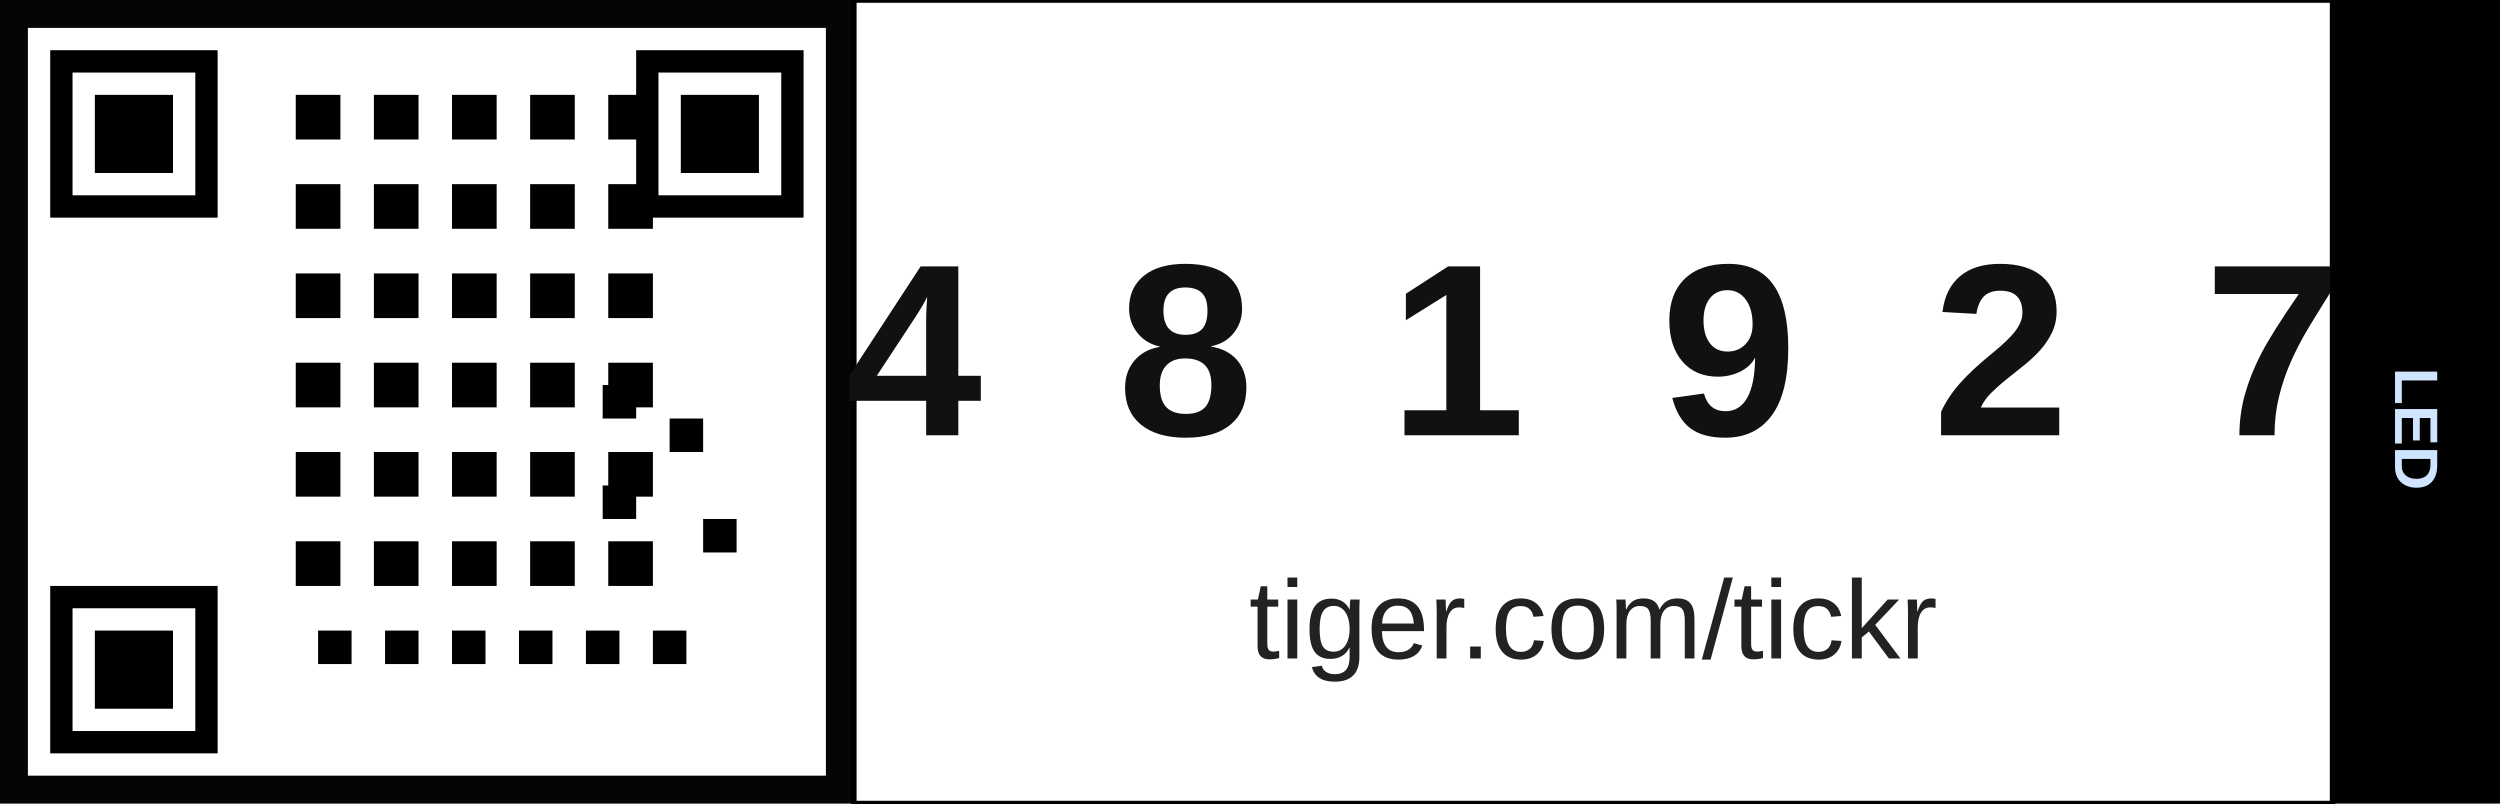
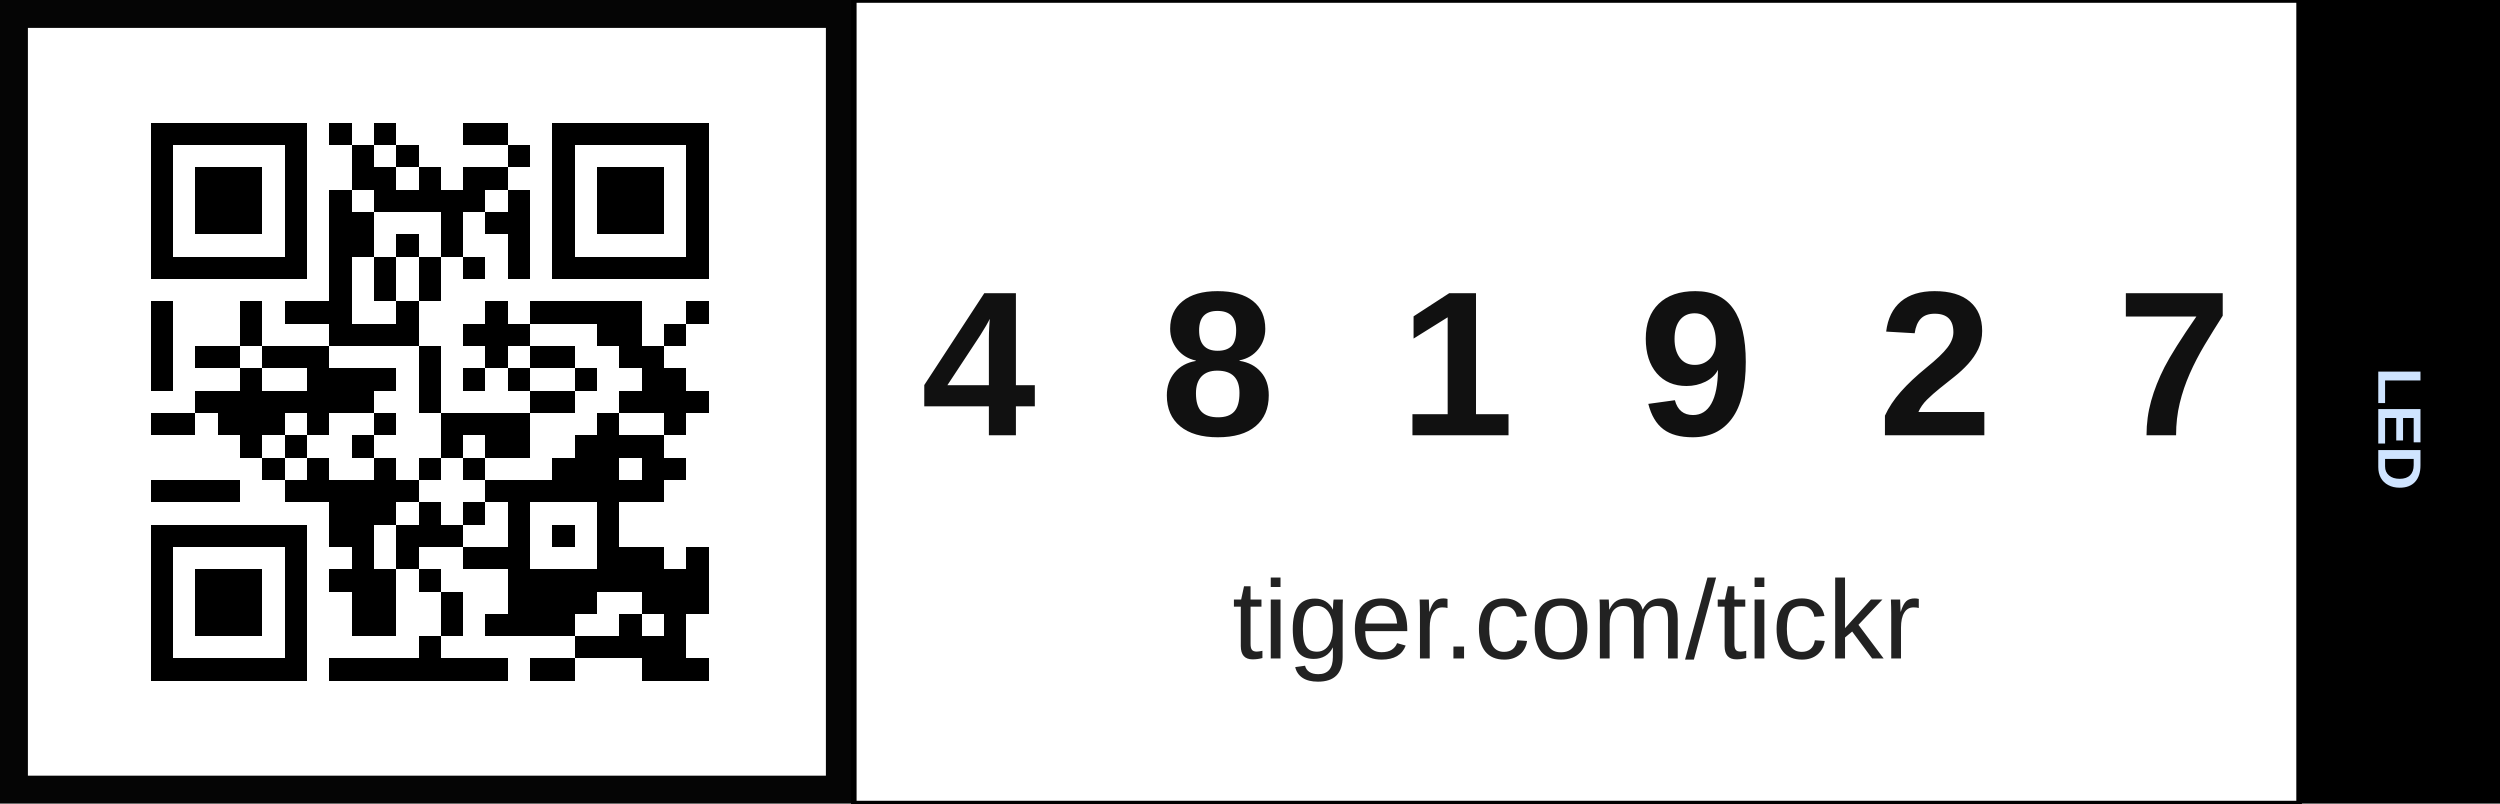
<svg xmlns="http://www.w3.org/2000/svg" width="448" height="144" viewBox="0 0 448 144">
  <rect width="153" height="144" x="0" y="0" fill="#050505" />
  <a href="https://tiger.com/tickr" target="_blank">
    <g id="qr" transform="translate(5,5)">
      <rect x="0" y="0" width="143" height="134" fill="#ffffff" />
-       <g fill="#000">
-         <rect x="4" y="4" width="30" height="30" />
-         <rect x="8" y="8" width="22" height="22" fill="#fff" />
-         <rect x="12" y="12" width="14" height="14" fill="#000" />
-         <rect x="109" y="4" width="30" height="30" />
-         <rect x="113" y="8" width="22" height="22" fill="#fff" />
-         <rect x="117" y="12" width="14" height="14" fill="#000" />
-         <rect x="4" y="100" width="30" height="30" />
-         <rect x="8" y="104" width="22" height="22" fill="#fff" />
-         <rect x="12" y="108" width="14" height="14" fill="#000" />
-       </g>
-       <g fill="#000">
-         <rect x="48" y="12" width="8" height="8" />
-         <rect x="62" y="12" width="8" height="8" />
-         <rect x="76" y="12" width="8" height="8" />
-         <rect x="90" y="12" width="8" height="8" />
-         <rect x="104" y="12" width="8" height="8" />
-         <rect x="48" y="28" width="8" height="8" />
-         <rect x="62" y="28" width="8" height="8" />
-         <rect x="76" y="28" width="8" height="8" />
-         <rect x="90" y="28" width="8" height="8" />
-         <rect x="104" y="28" width="8" height="8" />
-         <rect x="48" y="44" width="8" height="8" />
-         <rect x="62" y="44" width="8" height="8" />
-         <rect x="76" y="44" width="8" height="8" />
-         <rect x="90" y="44" width="8" height="8" />
-         <rect x="104" y="44" width="8" height="8" />
-         <rect x="48" y="60" width="8" height="8" />
-         <rect x="62" y="60" width="8" height="8" />
-         <rect x="76" y="60" width="8" height="8" />
-         <rect x="90" y="60" width="8" height="8" />
-         <rect x="104" y="60" width="8" height="8" />
-         <rect x="48" y="76" width="8" height="8" />
-         <rect x="62" y="76" width="8" height="8" />
-         <rect x="76" y="76" width="8" height="8" />
-         <rect x="90" y="76" width="8" height="8" />
-         <rect x="104" y="76" width="8" height="8" />
-         <rect x="48" y="92" width="8" height="8" />
-         <rect x="62" y="92" width="8" height="8" />
-         <rect x="76" y="92" width="8" height="8" />
-         <rect x="90" y="92" width="8" height="8" />
-         <rect x="104" y="92" width="8" height="8" />
-       </g>
-       <g fill="#000">
-         <rect x="103" y="64" width="6" height="6" />
-         <rect x="115" y="70" width="6" height="6" />
-         <rect x="103" y="82" width="6" height="6" />
-         <rect x="121" y="88" width="6" height="6" />
-         <rect x="52" y="108" width="6" height="6" />
-         <rect x="64" y="108" width="6" height="6" />
-         <rect x="76" y="108" width="6" height="6" />
-         <rect x="88" y="108" width="6" height="6" />
-         <rect x="100" y="108" width="6" height="6" />
-         <rect x="112" y="108" width="6" height="6" />
+       <g fill="#000" shape-rendering="crispEdges">
+         <rect x="22" y="17" width="4" height="4" />
+         <rect x="26" y="17" width="4" height="4" />
+         <rect x="30" y="17" width="4" height="4" />
+         <rect x="34" y="17" width="4" height="4" />
+         <rect x="38" y="17" width="4" height="4" />
+         <rect x="42" y="17" width="4" height="4" />
+         <rect x="46" y="17" width="4" height="4" />
+         <rect x="54" y="17" width="4" height="4" />
+         <rect x="62" y="17" width="4" height="4" />
+         <rect x="78" y="17" width="4" height="4" />
+         <rect x="82" y="17" width="4" height="4" />
+         <rect x="94" y="17" width="4" height="4" />
+         <rect x="98" y="17" width="4" height="4" />
+         <rect x="102" y="17" width="4" height="4" />
+         <rect x="106" y="17" width="4" height="4" />
+         <rect x="110" y="17" width="4" height="4" />
+         <rect x="114" y="17" width="4" height="4" />
+         <rect x="118" y="17" width="4" height="4" />
+         <rect x="22" y="21" width="4" height="4" />
+         <rect x="46" y="21" width="4" height="4" />
+         <rect x="58" y="21" width="4" height="4" />
+         <rect x="66" y="21" width="4" height="4" />
+         <rect x="86" y="21" width="4" height="4" />
+         <rect x="94" y="21" width="4" height="4" />
+         <rect x="118" y="21" width="4" height="4" />
+         <rect x="22" y="25" width="4" height="4" />
+         <rect x="30" y="25" width="4" height="4" />
+         <rect x="34" y="25" width="4" height="4" />
+         <rect x="38" y="25" width="4" height="4" />
+         <rect x="46" y="25" width="4" height="4" />
+         <rect x="58" y="25" width="4" height="4" />
+         <rect x="62" y="25" width="4" height="4" />
+         <rect x="70" y="25" width="4" height="4" />
+         <rect x="78" y="25" width="4" height="4" />
+         <rect x="82" y="25" width="4" height="4" />
+         <rect x="94" y="25" width="4" height="4" />
+         <rect x="102" y="25" width="4" height="4" />
+         <rect x="106" y="25" width="4" height="4" />
+         <rect x="110" y="25" width="4" height="4" />
+         <rect x="118" y="25" width="4" height="4" />
+         <rect x="22" y="29" width="4" height="4" />
+         <rect x="30" y="29" width="4" height="4" />
+         <rect x="34" y="29" width="4" height="4" />
+         <rect x="38" y="29" width="4" height="4" />
+         <rect x="46" y="29" width="4" height="4" />
+         <rect x="54" y="29" width="4" height="4" />
+         <rect x="62" y="29" width="4" height="4" />
+         <rect x="66" y="29" width="4" height="4" />
+         <rect x="70" y="29" width="4" height="4" />
+         <rect x="74" y="29" width="4" height="4" />
+         <rect x="78" y="29" width="4" height="4" />
+         <rect x="86" y="29" width="4" height="4" />
+         <rect x="94" y="29" width="4" height="4" />
+         <rect x="102" y="29" width="4" height="4" />
+         <rect x="106" y="29" width="4" height="4" />
+         <rect x="110" y="29" width="4" height="4" />
+         <rect x="118" y="29" width="4" height="4" />
+         <rect x="22" y="33" width="4" height="4" />
+         <rect x="30" y="33" width="4" height="4" />
+         <rect x="34" y="33" width="4" height="4" />
+         <rect x="38" y="33" width="4" height="4" />
+         <rect x="46" y="33" width="4" height="4" />
+         <rect x="54" y="33" width="4" height="4" />
+         <rect x="58" y="33" width="4" height="4" />
+         <rect x="74" y="33" width="4" height="4" />
+         <rect x="82" y="33" width="4" height="4" />
+         <rect x="86" y="33" width="4" height="4" />
+         <rect x="94" y="33" width="4" height="4" />
+         <rect x="102" y="33" width="4" height="4" />
+         <rect x="106" y="33" width="4" height="4" />
+         <rect x="110" y="33" width="4" height="4" />
+         <rect x="118" y="33" width="4" height="4" />
+         <rect x="22" y="37" width="4" height="4" />
+         <rect x="46" y="37" width="4" height="4" />
+         <rect x="54" y="37" width="4" height="4" />
+         <rect x="58" y="37" width="4" height="4" />
+         <rect x="66" y="37" width="4" height="4" />
+         <rect x="74" y="37" width="4" height="4" />
+         <rect x="86" y="37" width="4" height="4" />
+         <rect x="94" y="37" width="4" height="4" />
+         <rect x="118" y="37" width="4" height="4" />
+         <rect x="22" y="41" width="4" height="4" />
+         <rect x="26" y="41" width="4" height="4" />
+         <rect x="30" y="41" width="4" height="4" />
+         <rect x="34" y="41" width="4" height="4" />
+         <rect x="38" y="41" width="4" height="4" />
+         <rect x="42" y="41" width="4" height="4" />
+         <rect x="46" y="41" width="4" height="4" />
+         <rect x="54" y="41" width="4" height="4" />
+         <rect x="62" y="41" width="4" height="4" />
+         <rect x="70" y="41" width="4" height="4" />
+         <rect x="78" y="41" width="4" height="4" />
+         <rect x="86" y="41" width="4" height="4" />
+         <rect x="94" y="41" width="4" height="4" />
+         <rect x="98" y="41" width="4" height="4" />
+         <rect x="102" y="41" width="4" height="4" />
+         <rect x="106" y="41" width="4" height="4" />
+         <rect x="110" y="41" width="4" height="4" />
+         <rect x="114" y="41" width="4" height="4" />
+         <rect x="118" y="41" width="4" height="4" />
+         <rect x="54" y="45" width="4" height="4" />
+         <rect x="62" y="45" width="4" height="4" />
+         <rect x="70" y="45" width="4" height="4" />
+         <rect x="22" y="49" width="4" height="4" />
+         <rect x="38" y="49" width="4" height="4" />
+         <rect x="46" y="49" width="4" height="4" />
+         <rect x="50" y="49" width="4" height="4" />
+         <rect x="54" y="49" width="4" height="4" />
+         <rect x="66" y="49" width="4" height="4" />
+         <rect x="82" y="49" width="4" height="4" />
+         <rect x="90" y="49" width="4" height="4" />
+         <rect x="94" y="49" width="4" height="4" />
+         <rect x="98" y="49" width="4" height="4" />
+         <rect x="102" y="49" width="4" height="4" />
+         <rect x="106" y="49" width="4" height="4" />
+         <rect x="118" y="49" width="4" height="4" />
+         <rect x="22" y="53" width="4" height="4" />
+         <rect x="38" y="53" width="4" height="4" />
+         <rect x="54" y="53" width="4" height="4" />
+         <rect x="58" y="53" width="4" height="4" />
+         <rect x="62" y="53" width="4" height="4" />
+         <rect x="66" y="53" width="4" height="4" />
+         <rect x="78" y="53" width="4" height="4" />
+         <rect x="82" y="53" width="4" height="4" />
+         <rect x="86" y="53" width="4" height="4" />
+         <rect x="102" y="53" width="4" height="4" />
+         <rect x="106" y="53" width="4" height="4" />
+         <rect x="114" y="53" width="4" height="4" />
+         <rect x="22" y="57" width="4" height="4" />
+         <rect x="30" y="57" width="4" height="4" />
+         <rect x="34" y="57" width="4" height="4" />
+         <rect x="42" y="57" width="4" height="4" />
+         <rect x="46" y="57" width="4" height="4" />
+         <rect x="50" y="57" width="4" height="4" />
+         <rect x="70" y="57" width="4" height="4" />
+         <rect x="82" y="57" width="4" height="4" />
+         <rect x="90" y="57" width="4" height="4" />
+         <rect x="94" y="57" width="4" height="4" />
+         <rect x="106" y="57" width="4" height="4" />
+         <rect x="110" y="57" width="4" height="4" />
+         <rect x="22" y="61" width="4" height="4" />
+         <rect x="38" y="61" width="4" height="4" />
+         <rect x="50" y="61" width="4" height="4" />
+         <rect x="54" y="61" width="4" height="4" />
+         <rect x="58" y="61" width="4" height="4" />
+         <rect x="62" y="61" width="4" height="4" />
+         <rect x="70" y="61" width="4" height="4" />
+         <rect x="78" y="61" width="4" height="4" />
+         <rect x="86" y="61" width="4" height="4" />
+         <rect x="98" y="61" width="4" height="4" />
+         <rect x="110" y="61" width="4" height="4" />
+         <rect x="114" y="61" width="4" height="4" />
+         <rect x="30" y="65" width="4" height="4" />
+         <rect x="34" y="65" width="4" height="4" />
+         <rect x="38" y="65" width="4" height="4" />
+         <rect x="42" y="65" width="4" height="4" />
+         <rect x="46" y="65" width="4" height="4" />
+         <rect x="50" y="65" width="4" height="4" />
+         <rect x="54" y="65" width="4" height="4" />
+         <rect x="58" y="65" width="4" height="4" />
+         <rect x="70" y="65" width="4" height="4" />
+         <rect x="90" y="65" width="4" height="4" />
+         <rect x="94" y="65" width="4" height="4" />
+         <rect x="106" y="65" width="4" height="4" />
+         <rect x="110" y="65" width="4" height="4" />
+         <rect x="114" y="65" width="4" height="4" />
+         <rect x="118" y="65" width="4" height="4" />
+         <rect x="22" y="69" width="4" height="4" />
+         <rect x="26" y="69" width="4" height="4" />
+         <rect x="34" y="69" width="4" height="4" />
+         <rect x="38" y="69" width="4" height="4" />
+         <rect x="42" y="69" width="4" height="4" />
+         <rect x="50" y="69" width="4" height="4" />
+         <rect x="62" y="69" width="4" height="4" />
+         <rect x="74" y="69" width="4" height="4" />
+         <rect x="78" y="69" width="4" height="4" />
+         <rect x="82" y="69" width="4" height="4" />
+         <rect x="86" y="69" width="4" height="4" />
+         <rect x="102" y="69" width="4" height="4" />
+         <rect x="114" y="69" width="4" height="4" />
+         <rect x="38" y="73" width="4" height="4" />
+         <rect x="46" y="73" width="4" height="4" />
+         <rect x="58" y="73" width="4" height="4" />
+         <rect x="74" y="73" width="4" height="4" />
+         <rect x="82" y="73" width="4" height="4" />
+         <rect x="86" y="73" width="4" height="4" />
+         <rect x="98" y="73" width="4" height="4" />
+         <rect x="102" y="73" width="4" height="4" />
+         <rect x="106" y="73" width="4" height="4" />
+         <rect x="110" y="73" width="4" height="4" />
+         <rect x="42" y="77" width="4" height="4" />
+         <rect x="50" y="77" width="4" height="4" />
+         <rect x="62" y="77" width="4" height="4" />
+         <rect x="70" y="77" width="4" height="4" />
+         <rect x="78" y="77" width="4" height="4" />
+         <rect x="94" y="77" width="4" height="4" />
+         <rect x="98" y="77" width="4" height="4" />
+         <rect x="102" y="77" width="4" height="4" />
+         <rect x="110" y="77" width="4" height="4" />
+         <rect x="114" y="77" width="4" height="4" />
+         <rect x="22" y="81" width="4" height="4" />
+         <rect x="26" y="81" width="4" height="4" />
+         <rect x="30" y="81" width="4" height="4" />
+         <rect x="34" y="81" width="4" height="4" />
+         <rect x="46" y="81" width="4" height="4" />
+         <rect x="50" y="81" width="4" height="4" />
+         <rect x="54" y="81" width="4" height="4" />
+         <rect x="58" y="81" width="4" height="4" />
+         <rect x="62" y="81" width="4" height="4" />
+         <rect x="66" y="81" width="4" height="4" />
+         <rect x="82" y="81" width="4" height="4" />
+         <rect x="86" y="81" width="4" height="4" />
+         <rect x="90" y="81" width="4" height="4" />
+         <rect x="94" y="81" width="4" height="4" />
+         <rect x="98" y="81" width="4" height="4" />
+         <rect x="102" y="81" width="4" height="4" />
+         <rect x="106" y="81" width="4" height="4" />
+         <rect x="110" y="81" width="4" height="4" />
+         <rect x="54" y="85" width="4" height="4" />
+         <rect x="58" y="85" width="4" height="4" />
+         <rect x="62" y="85" width="4" height="4" />
+         <rect x="70" y="85" width="4" height="4" />
+         <rect x="78" y="85" width="4" height="4" />
+         <rect x="86" y="85" width="4" height="4" />
+         <rect x="102" y="85" width="4" height="4" />
+         <rect x="22" y="89" width="4" height="4" />
+         <rect x="26" y="89" width="4" height="4" />
+         <rect x="30" y="89" width="4" height="4" />
+         <rect x="34" y="89" width="4" height="4" />
+         <rect x="38" y="89" width="4" height="4" />
+         <rect x="42" y="89" width="4" height="4" />
+         <rect x="46" y="89" width="4" height="4" />
+         <rect x="54" y="89" width="4" height="4" />
+         <rect x="58" y="89" width="4" height="4" />
+         <rect x="66" y="89" width="4" height="4" />
+         <rect x="70" y="89" width="4" height="4" />
+         <rect x="74" y="89" width="4" height="4" />
+         <rect x="86" y="89" width="4" height="4" />
+         <rect x="94" y="89" width="4" height="4" />
+         <rect x="102" y="89" width="4" height="4" />
+         <rect x="22" y="93" width="4" height="4" />
+         <rect x="46" y="93" width="4" height="4" />
+         <rect x="58" y="93" width="4" height="4" />
+         <rect x="66" y="93" width="4" height="4" />
+         <rect x="78" y="93" width="4" height="4" />
+         <rect x="82" y="93" width="4" height="4" />
+         <rect x="86" y="93" width="4" height="4" />
+         <rect x="102" y="93" width="4" height="4" />
+         <rect x="106" y="93" width="4" height="4" />
+         <rect x="110" y="93" width="4" height="4" />
+         <rect x="118" y="93" width="4" height="4" />
+         <rect x="22" y="97" width="4" height="4" />
+         <rect x="30" y="97" width="4" height="4" />
+         <rect x="34" y="97" width="4" height="4" />
+         <rect x="38" y="97" width="4" height="4" />
+         <rect x="46" y="97" width="4" height="4" />
+         <rect x="54" y="97" width="4" height="4" />
+         <rect x="58" y="97" width="4" height="4" />
+         <rect x="62" y="97" width="4" height="4" />
+         <rect x="70" y="97" width="4" height="4" />
+         <rect x="86" y="97" width="4" height="4" />
+         <rect x="90" y="97" width="4" height="4" />
+         <rect x="94" y="97" width="4" height="4" />
+         <rect x="98" y="97" width="4" height="4" />
+         <rect x="102" y="97" width="4" height="4" />
+         <rect x="106" y="97" width="4" height="4" />
+         <rect x="110" y="97" width="4" height="4" />
+         <rect x="114" y="97" width="4" height="4" />
+         <rect x="118" y="97" width="4" height="4" />
+         <rect x="22" y="101" width="4" height="4" />
+         <rect x="30" y="101" width="4" height="4" />
+         <rect x="34" y="101" width="4" height="4" />
+         <rect x="38" y="101" width="4" height="4" />
+         <rect x="46" y="101" width="4" height="4" />
+         <rect x="58" y="101" width="4" height="4" />
+         <rect x="62" y="101" width="4" height="4" />
+         <rect x="74" y="101" width="4" height="4" />
+         <rect x="86" y="101" width="4" height="4" />
+         <rect x="90" y="101" width="4" height="4" />
+         <rect x="94" y="101" width="4" height="4" />
+         <rect x="98" y="101" width="4" height="4" />
+         <rect x="110" y="101" width="4" height="4" />
+         <rect x="114" y="101" width="4" height="4" />
+         <rect x="118" y="101" width="4" height="4" />
+         <rect x="22" y="105" width="4" height="4" />
+         <rect x="30" y="105" width="4" height="4" />
+         <rect x="34" y="105" width="4" height="4" />
+         <rect x="38" y="105" width="4" height="4" />
+         <rect x="46" y="105" width="4" height="4" />
+         <rect x="58" y="105" width="4" height="4" />
+         <rect x="62" y="105" width="4" height="4" />
+         <rect x="74" y="105" width="4" height="4" />
+         <rect x="82" y="105" width="4" height="4" />
+         <rect x="86" y="105" width="4" height="4" />
+         <rect x="90" y="105" width="4" height="4" />
+         <rect x="94" y="105" width="4" height="4" />
+         <rect x="106" y="105" width="4" height="4" />
+         <rect x="114" y="105" width="4" height="4" />
+         <rect x="22" y="109" width="4" height="4" />
+         <rect x="46" y="109" width="4" height="4" />
+         <rect x="70" y="109" width="4" height="4" />
+         <rect x="98" y="109" width="4" height="4" />
+         <rect x="102" y="109" width="4" height="4" />
+         <rect x="106" y="109" width="4" height="4" />
+         <rect x="110" y="109" width="4" height="4" />
+         <rect x="114" y="109" width="4" height="4" />
+         <rect x="22" y="113" width="4" height="4" />
+         <rect x="26" y="113" width="4" height="4" />
+         <rect x="30" y="113" width="4" height="4" />
+         <rect x="34" y="113" width="4" height="4" />
+         <rect x="38" y="113" width="4" height="4" />
+         <rect x="42" y="113" width="4" height="4" />
+         <rect x="46" y="113" width="4" height="4" />
+         <rect x="54" y="113" width="4" height="4" />
+         <rect x="58" y="113" width="4" height="4" />
+         <rect x="62" y="113" width="4" height="4" />
+         <rect x="66" y="113" width="4" height="4" />
+         <rect x="70" y="113" width="4" height="4" />
+         <rect x="74" y="113" width="4" height="4" />
+         <rect x="78" y="113" width="4" height="4" />
+         <rect x="82" y="113" width="4" height="4" />
+         <rect x="90" y="113" width="4" height="4" />
+         <rect x="94" y="113" width="4" height="4" />
+         <rect x="110" y="113" width="4" height="4" />
+         <rect x="114" y="113" width="4" height="4" />
+         <rect x="118" y="113" width="4" height="4" />
      </g>
    </g>
  </a>
-   <rect x="153" y="0" width="265" height="144" fill="#ffffff" stroke="#000000" stroke-width="1" />
-   <text x="285.5" y="78" text-anchor="middle" font-family="system-ui,Arial" font-size="44" fill="#111" font-weight="600" letter-spacing="6">4 8 1 9 2 7</text>
-   <text x="285.5" y="118" text-anchor="middle" font-family="system-ui,Arial" font-size="20" fill="#222">tiger.com/tickr</text>
-   <rect x="418" y="0" width="30" height="144" fill="#000000">
+   <rect x="153" y="0" width="259" height="144" fill="#ffffff" stroke="#000000" stroke-width="1" />
+   <text x="282.5" y="78" text-anchor="middle" font-family="system-ui,Arial" font-size="37" fill="#111" font-weight="600" letter-spacing="6">4 8 1 9 2 7</text>
+   <text x="282.5" y="118" text-anchor="middle" font-family="system-ui,Arial" font-size="20" fill="#222">tiger.com/tickr</text>
+   <rect x="412" y="0" width="36" height="144" fill="#000000">
    <animate attributeName="fill" values="#000000;#0a2d66;#1e6fff;#0a2d66;#000000" dur="6s" repeatCount="indefinite" keyTimes="0;0.25;0.5;0.75;1" />
  </rect>
-   <text x="433" y="72" text-anchor="middle" font-family="system-ui,Arial" font-size="11" fill="#cfe4ff" writing-mode="tb" glyph-orientation-vertical="0" font-weight="600">LED</text>
+   <text x="430" y="72" text-anchor="middle" font-family="system-ui,Arial" font-size="11" fill="#cfe4ff" writing-mode="tb" glyph-orientation-vertical="0" font-weight="600">LED</text>
</svg>
